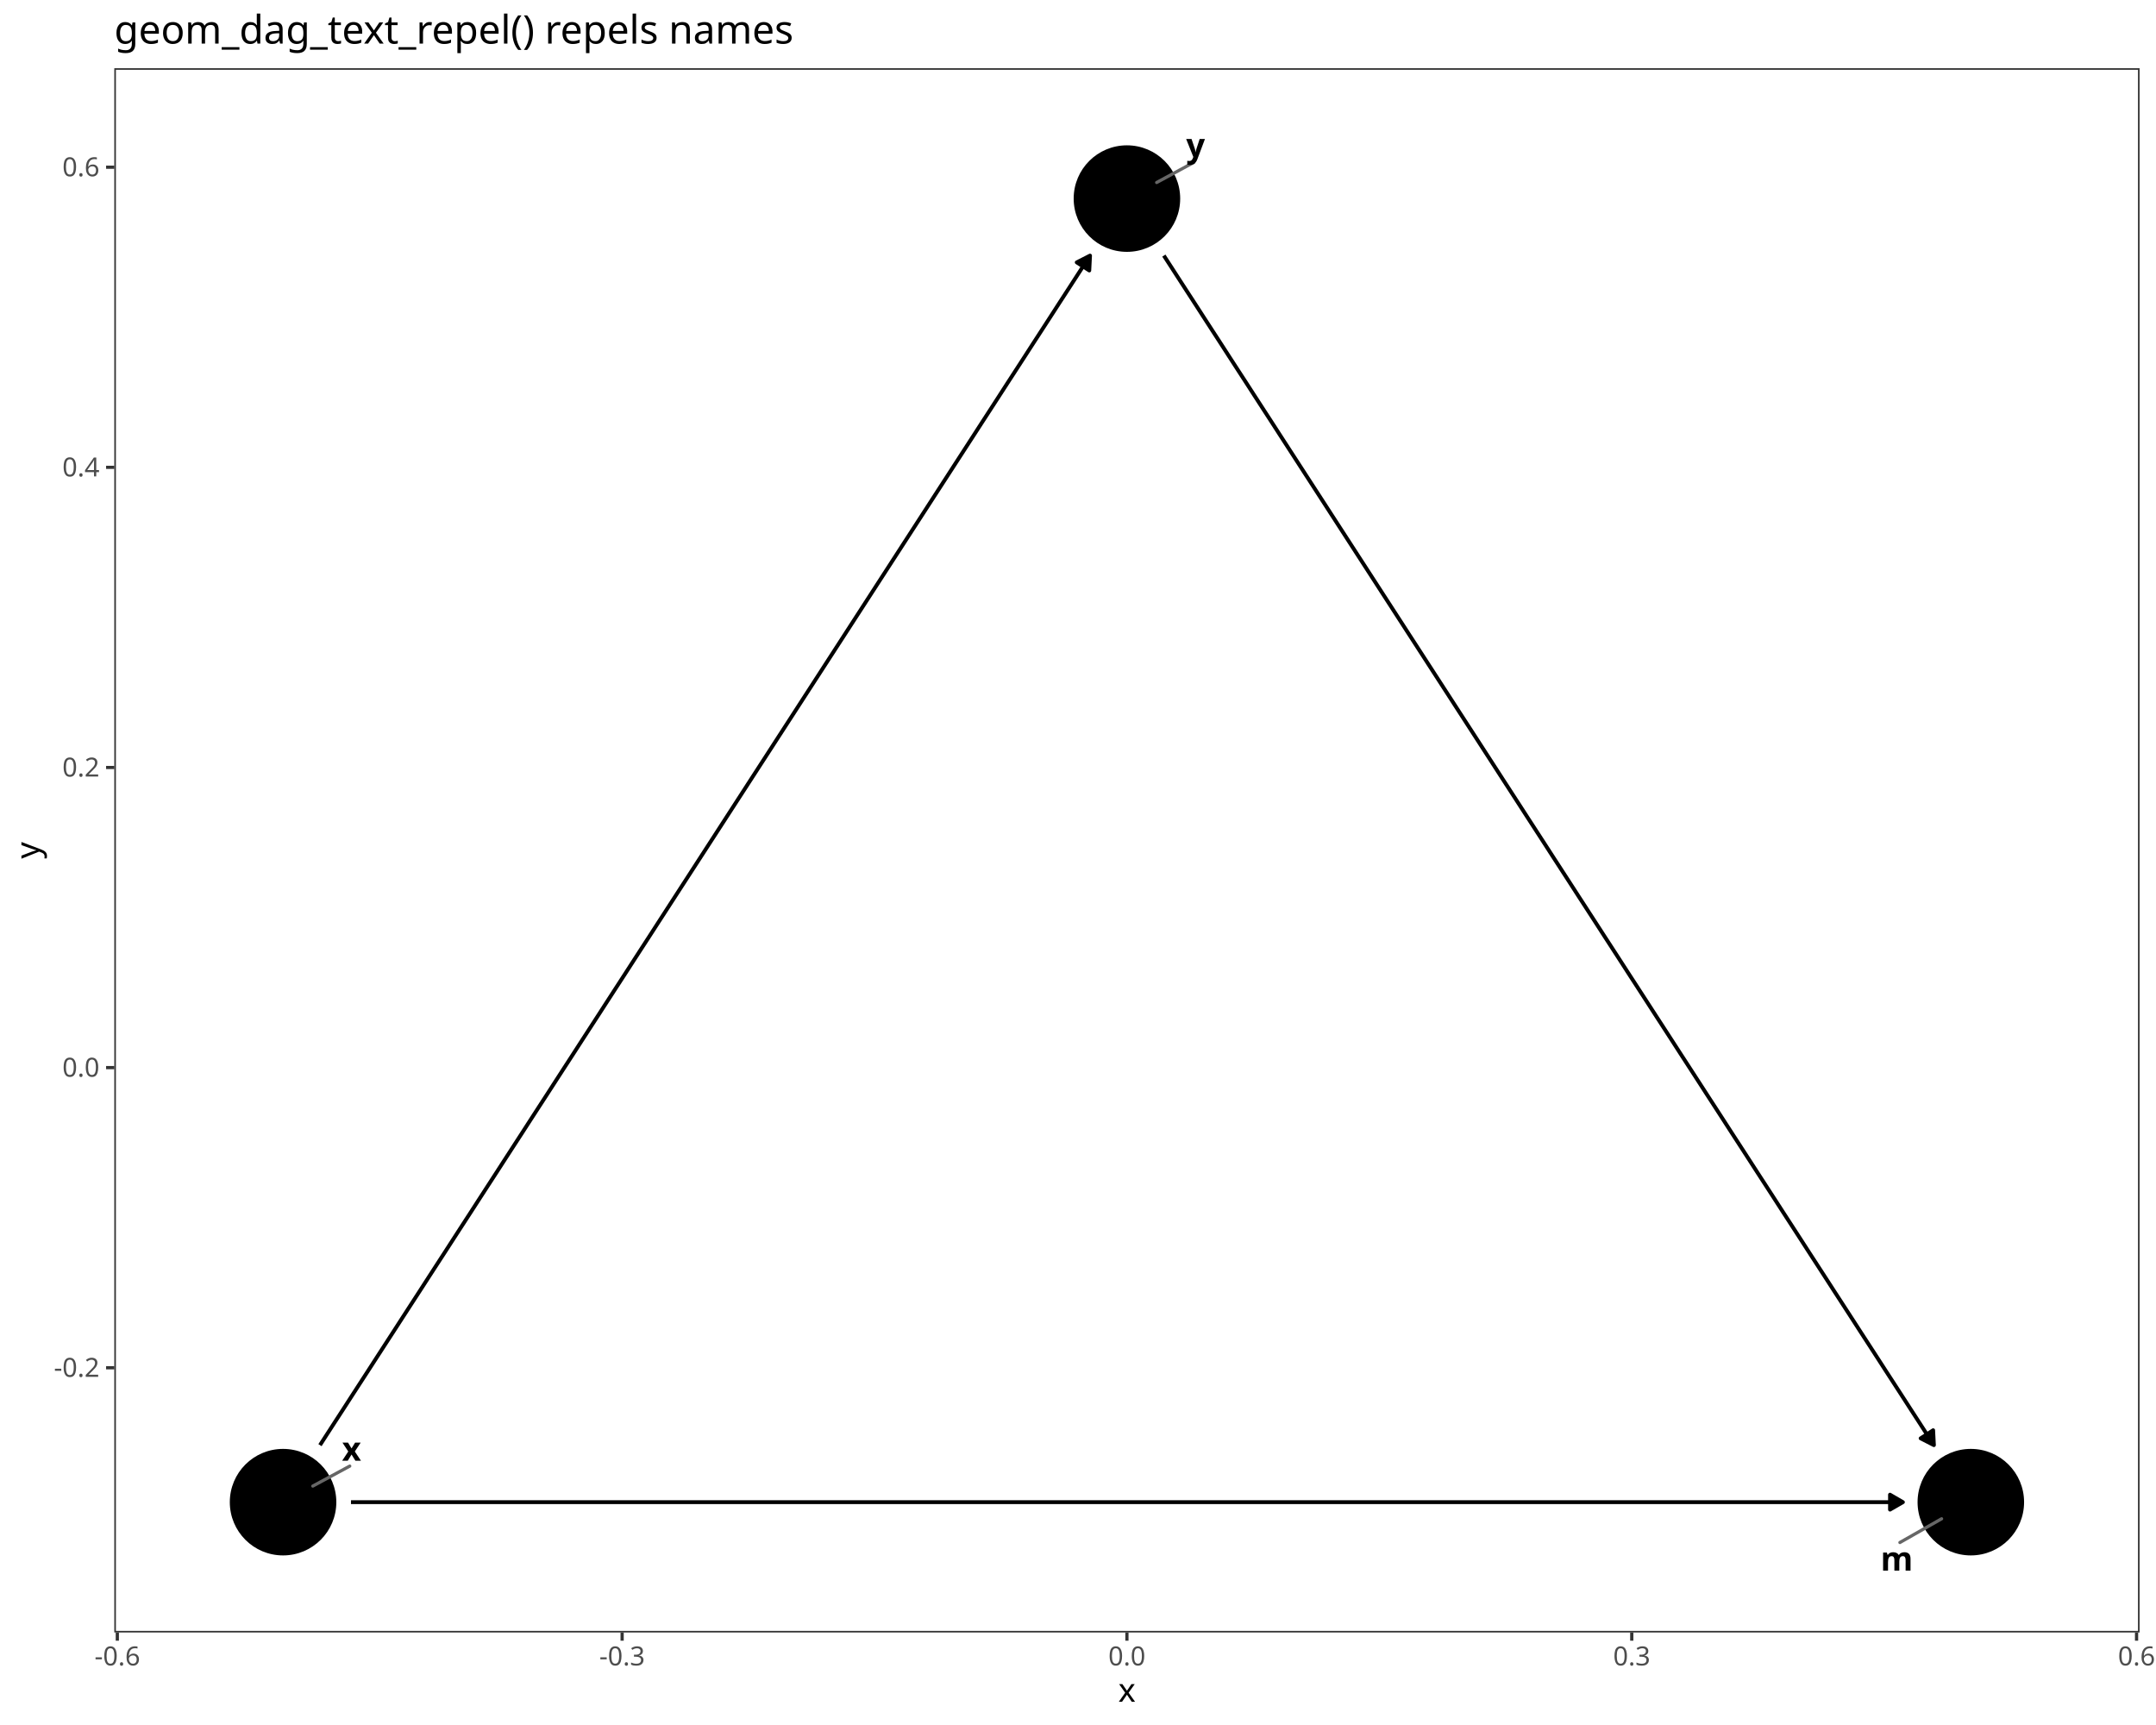
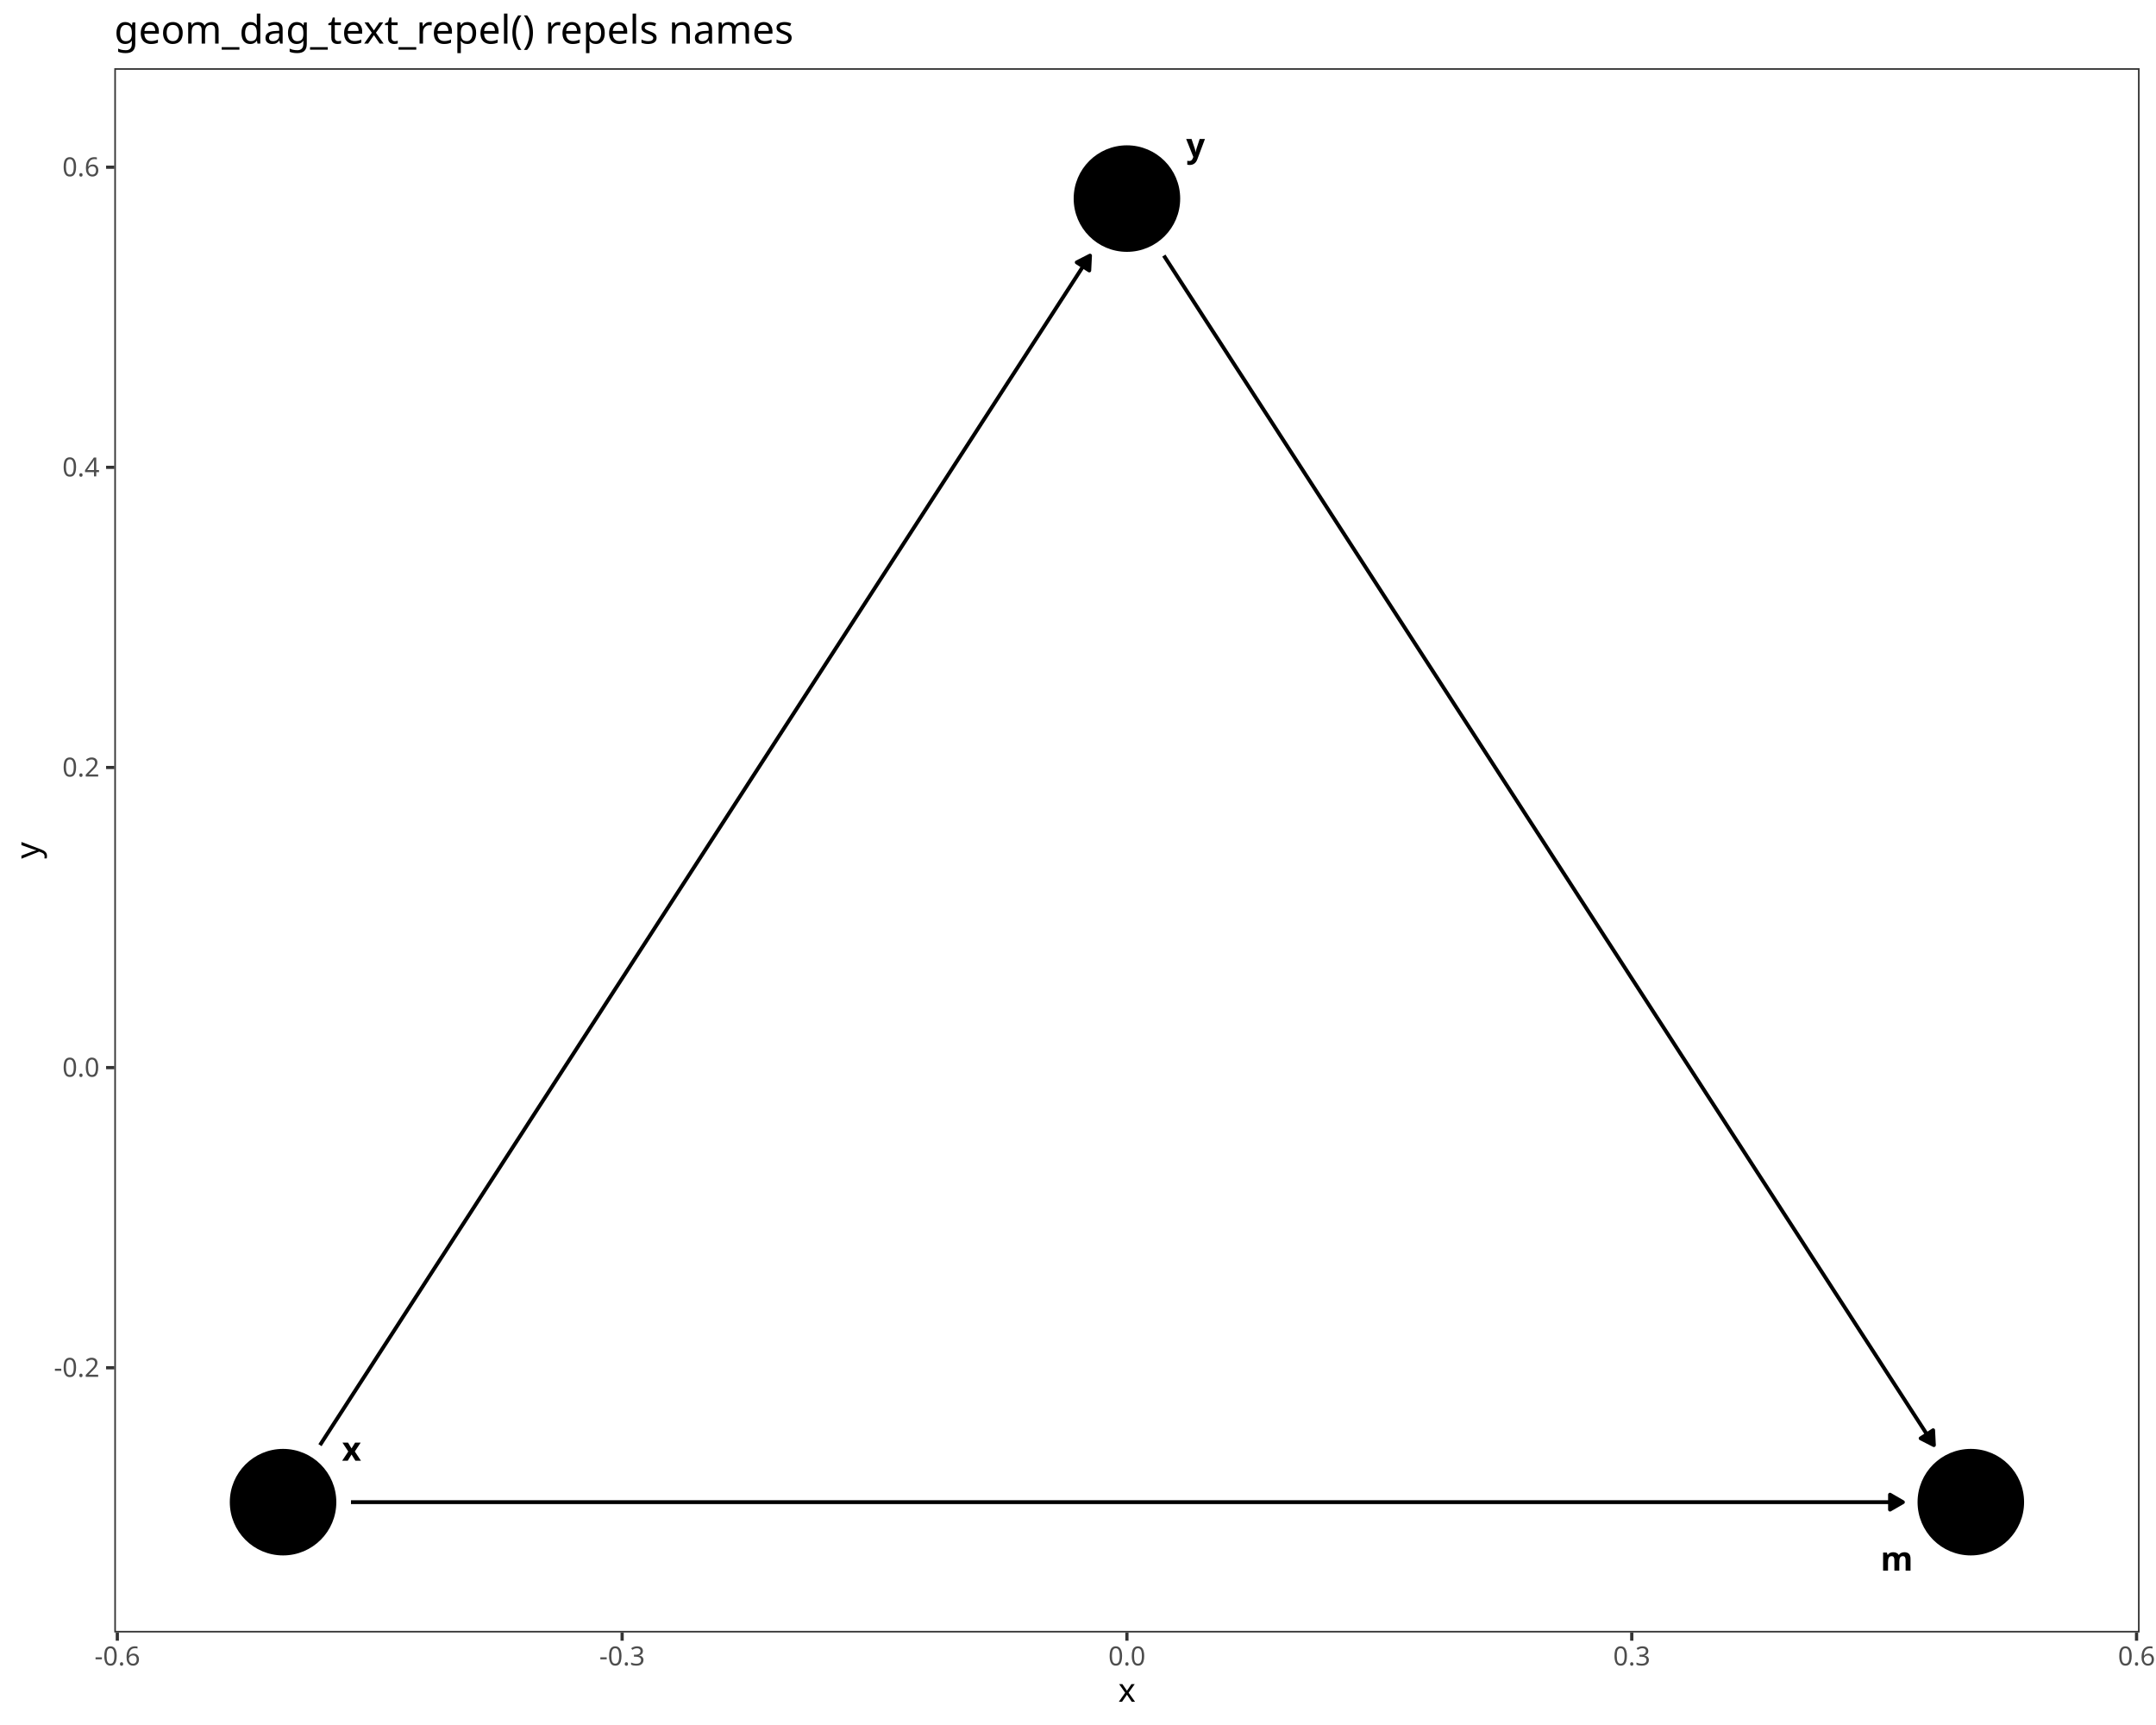
<svg xmlns="http://www.w3.org/2000/svg" class="svglite" data-engine-version="2.0" width="720.00pt" height="576.00pt" viewBox="0 0 720.00 576.00">
  <defs>
    <style type="text/css">
    .svglite line, .svglite polyline, .svglite polygon, .svglite path, .svglite rect, .svglite circle {
      fill: none;
      stroke: #000000;
      stroke-linecap: round;
      stroke-linejoin: round;
      stroke-miterlimit: 10.00;
    }
  </style>
  </defs>
  <rect width="100%" height="100%" style="stroke: none; fill: #FFFFFF;" />
  <defs>
    <clipPath id="cpMC4wMHw3MjAuMDB8MC4wMHw1NzYuMDA=">
      <rect x="0.00" y="0.00" width="720.00" height="576.00" />
    </clipPath>
  </defs>
  <g clip-path="url(#cpMC4wMHw3MjAuMDB8MC4wMHw1NzYuMDA=)">
    <rect x="0.00" y="0.00" width="720.00" height="576.00" style="stroke-width: 1.07; stroke: #FFFFFF; fill: #FFFFFF;" />
  </g>
  <defs>
    <clipPath id="cpMzguMTd8NzE0LjUyfDIyLjc4fDU0NS4xMQ==">
      <rect x="38.17" y="22.78" width="676.35" height="522.33" />
    </clipPath>
  </defs>
  <g clip-path="url(#cpMzguMTd8NzE0LjUyfDIyLjc4fDU0NS4xMQ==)">
    <rect x="38.17" y="22.78" width="676.35" height="522.33" style="stroke-width: 1.07; stroke: none; fill: #FFFFFF;" />
    <polyline points="117.21,501.59 117.30,501.59 123.00,501.59 128.69,501.59 134.38,501.59 140.08,501.59 145.77,501.59 151.46,501.59 157.16,501.59 162.85,501.59 168.54,501.59 174.24,501.59 179.93,501.59 185.62,501.59 191.32,501.59 197.01,501.59 202.70,501.59 208.40,501.59 214.09,501.59 219.78,501.59 225.47,501.59 231.17,501.59 236.86,501.59 242.55,501.59 248.25,501.59 253.94,501.59 259.63,501.59 265.33,501.59 271.02,501.59 276.71,501.59 282.41,501.59 288.10,501.59 293.79,501.59 299.49,501.59 305.18,501.59 310.87,501.59 316.57,501.59 322.26,501.59 327.95,501.59 333.65,501.59 339.34,501.59 345.03,501.59 350.73,501.59 356.42,501.59 362.11,501.59 367.80,501.59 373.50,501.59 379.19,501.59 384.88,501.59 390.58,501.59 396.27,501.59 401.96,501.59 407.66,501.59 413.35,501.59 419.04,501.59 424.74,501.59 430.43,501.59 436.12,501.59 441.82,501.59 447.51,501.59 453.20,501.59 458.90,501.59 464.59,501.59 470.28,501.59 475.98,501.59 481.67,501.59 487.36,501.59 493.06,501.59 498.75,501.59 504.44,501.59 510.13,501.59 515.83,501.59 521.52,501.59 527.21,501.59 532.91,501.59 538.60,501.59 544.29,501.59 549.99,501.59 555.68,501.59 561.37,501.59 567.07,501.59 572.76,501.59 578.45,501.59 584.15,501.59 589.84,501.59 595.53,501.59 601.23,501.59 606.92,501.59 612.61,501.59 618.31,501.59 624.00,501.59 629.69,501.59 635.39,501.59 635.48,501.59 " style="stroke-width: 1.28; stroke-linecap: butt;" />
    <polygon points="631.17,504.08 635.48,501.59 631.17,499.09 " style="stroke-width: 1.28; stroke-linecap: butt; fill: #000000;" />
    <polyline points="106.86,482.55 108.76,479.60 111.61,475.20 114.46,470.81 117.30,466.41 120.15,462.01 123.00,457.62 125.84,453.22 128.69,448.82 131.54,444.43 134.38,440.03 137.23,435.63 140.08,431.24 142.92,426.84 145.77,422.44 148.62,418.05 151.46,413.65 154.31,409.25 157.16,404.86 160.00,400.46 162.85,396.06 165.70,391.67 168.54,387.27 171.39,382.87 174.24,378.48 177.08,374.08 179.93,369.68 182.78,365.29 185.62,360.89 188.47,356.49 191.32,352.10 194.16,347.70 197.01,343.30 199.86,338.91 202.70,334.51 205.55,330.11 208.40,325.72 211.24,321.32 214.09,316.92 216.94,312.53 219.78,308.13 222.63,303.73 225.47,299.34 228.32,294.94 231.17,290.54 234.01,286.15 236.86,281.75 239.71,277.35 242.55,272.96 245.40,268.56 248.25,264.16 251.09,259.77 253.94,255.37 256.79,250.97 259.63,246.58 262.48,242.18 265.33,237.78 268.17,233.39 271.02,228.99 273.87,224.59 276.71,220.20 279.56,215.80 282.41,211.40 285.25,207.01 288.10,202.61 290.95,198.21 293.79,193.82 296.64,189.42 299.49,185.02 302.33,180.63 305.18,176.23 308.03,171.83 310.87,167.44 313.72,163.04 316.57,158.64 319.41,154.25 322.26,149.85 325.11,145.45 327.95,141.05 330.80,136.66 333.65,132.26 336.49,127.86 339.34,123.47 342.19,119.07 345.03,114.67 347.88,110.28 350.73,105.88 353.57,101.48 356.42,97.09 359.27,92.69 362.11,88.29 364.02,85.35 " style="stroke-width: 1.28; stroke-linecap: butt;" />
    <polygon points="363.77,90.32 364.02,85.35 359.58,87.61 " style="stroke-width: 1.28; stroke-linecap: butt; fill: #000000;" />
    <polyline points="388.67,85.35 390.58,88.29 393.42,92.69 396.27,97.09 399.12,101.48 401.96,105.88 404.81,110.28 407.66,114.67 410.50,119.07 413.35,123.47 416.20,127.86 419.04,132.26 421.89,136.66 424.74,141.05 427.58,145.45 430.43,149.85 433.28,154.25 436.12,158.64 438.97,163.04 441.82,167.44 444.66,171.83 447.51,176.23 450.36,180.63 453.20,185.02 456.05,189.42 458.90,193.82 461.74,198.21 464.59,202.61 467.44,207.01 470.28,211.40 473.13,215.80 475.98,220.20 478.82,224.59 481.67,228.99 484.52,233.39 487.36,237.78 490.21,242.18 493.06,246.58 495.90,250.97 498.75,255.37 501.59,259.77 504.44,264.16 507.29,268.56 510.13,272.96 512.98,277.35 515.83,281.75 518.67,286.15 521.52,290.54 524.37,294.94 527.21,299.34 530.06,303.73 532.91,308.13 535.75,312.53 538.60,316.92 541.45,321.32 544.29,325.72 547.14,330.11 549.99,334.51 552.83,338.91 555.68,343.30 558.53,347.70 561.37,352.10 564.22,356.49 567.07,360.89 569.91,365.29 572.76,369.68 575.61,374.08 578.45,378.48 581.30,382.87 584.15,387.27 586.99,391.67 589.84,396.06 592.69,400.46 595.53,404.86 598.38,409.25 601.23,413.65 604.07,418.05 606.92,422.44 609.77,426.84 612.61,431.24 615.46,435.63 618.31,440.03 621.15,444.43 624.00,448.82 626.85,453.22 629.69,457.62 632.54,462.01 635.39,466.41 638.23,470.81 641.08,475.20 643.92,479.60 645.83,482.55 " style="stroke-width: 1.28; stroke-linecap: butt;" />
    <polygon points="641.40,480.28 645.83,482.55 645.58,477.57 " style="stroke-width: 1.28; stroke-linecap: butt; fill: #000000;" />
    <circle cx="658.16" cy="501.59" r="17.43" style="stroke-width: 0.71; fill: #000000;" />
    <circle cx="94.53" cy="501.59" r="17.43" style="stroke-width: 0.71; fill: #000000;" />
    <circle cx="376.34" cy="66.31" r="17.43" style="stroke-width: 0.71; fill: #000000;" />
-     <line x1="634.48" y1="515.06" x2="648.40" y2="507.14" style="stroke-width: 1.07; stroke: #666666;" />
-     <line x1="116.80" y1="489.55" x2="104.46" y2="496.22" style="stroke-width: 1.07; stroke: #666666;" />
-     <line x1="398.66" y1="54.23" x2="386.27" y2="60.94" style="stroke-width: 1.07; stroke: #666666;" />
    <text x="633.43" y="524.45" text-anchor="middle" style="font-size: 11.04px; font-weight: bold; font-family: sans;" textLength="9.20px" lengthAdjust="spacingAndGlyphs">m</text>
    <text x="117.40" y="487.75" text-anchor="middle" style="font-size: 11.04px; font-weight: bold; font-family: sans;" textLength="5.52px" lengthAdjust="spacingAndGlyphs">x</text>
    <text x="399.26" y="52.43" text-anchor="middle" style="font-size: 11.04px; font-weight: bold; font-family: sans;" textLength="5.52px" lengthAdjust="spacingAndGlyphs">y</text>
    <rect x="38.17" y="22.78" width="676.35" height="522.33" style="stroke-width: 1.07; stroke: #333333;" />
  </g>
  <g clip-path="url(#cpMC4wMHw3MjAuMDB8MC4wMHw1NzYuMDA=)">
    <text x="33.24" y="459.74" text-anchor="end" style="font-size: 8.80px; fill: #4D4D4D; font-family: sans;" textLength="15.16px" lengthAdjust="spacingAndGlyphs">-0.2</text>
    <text x="33.24" y="359.52" text-anchor="end" style="font-size: 8.80px; fill: #4D4D4D; font-family: sans;" textLength="12.23px" lengthAdjust="spacingAndGlyphs">0.0</text>
    <text x="33.24" y="259.30" text-anchor="end" style="font-size: 8.80px; fill: #4D4D4D; font-family: sans;" textLength="12.23px" lengthAdjust="spacingAndGlyphs">0.2</text>
    <text x="33.24" y="159.08" text-anchor="end" style="font-size: 8.80px; fill: #4D4D4D; font-family: sans;" textLength="12.23px" lengthAdjust="spacingAndGlyphs">0.4</text>
    <text x="33.24" y="58.86" text-anchor="end" style="font-size: 8.80px; fill: #4D4D4D; font-family: sans;" textLength="12.23px" lengthAdjust="spacingAndGlyphs">0.6</text>
    <polyline points="35.43,456.71 38.17,456.71 " style="stroke-width: 1.07; stroke: #333333; stroke-linecap: butt;" />
    <polyline points="35.43,356.49 38.17,356.49 " style="stroke-width: 1.07; stroke: #333333; stroke-linecap: butt;" />
    <polyline points="35.43,256.27 38.17,256.27 " style="stroke-width: 1.07; stroke: #333333; stroke-linecap: butt;" />
    <polyline points="35.43,156.05 38.17,156.05 " style="stroke-width: 1.07; stroke: #333333; stroke-linecap: butt;" />
    <polyline points="35.43,55.83 38.17,55.83 " style="stroke-width: 1.07; stroke: #333333; stroke-linecap: butt;" />
    <polyline points="39.18,547.85 39.18,545.11 " style="stroke-width: 1.07; stroke: #333333; stroke-linecap: butt;" />
    <polyline points="207.76,547.85 207.76,545.11 " style="stroke-width: 1.07; stroke: #333333; stroke-linecap: butt;" />
    <polyline points="376.34,547.85 376.34,545.11 " style="stroke-width: 1.07; stroke: #333333; stroke-linecap: butt;" />
    <polyline points="544.93,547.85 544.93,545.11 " style="stroke-width: 1.07; stroke: #333333; stroke-linecap: butt;" />
    <polyline points="713.51,547.85 713.51,545.11 " style="stroke-width: 1.07; stroke: #333333; stroke-linecap: butt;" />
    <text x="39.18" y="556.10" text-anchor="middle" style="font-size: 8.80px; fill: #4D4D4D; font-family: sans;" textLength="15.16px" lengthAdjust="spacingAndGlyphs">-0.6</text>
    <text x="207.76" y="556.10" text-anchor="middle" style="font-size: 8.80px; fill: #4D4D4D; font-family: sans;" textLength="15.16px" lengthAdjust="spacingAndGlyphs">-0.3</text>
    <text x="376.34" y="556.10" text-anchor="middle" style="font-size: 8.80px; fill: #4D4D4D; font-family: sans;" textLength="12.23px" lengthAdjust="spacingAndGlyphs">0.0</text>
    <text x="544.93" y="556.10" text-anchor="middle" style="font-size: 8.80px; fill: #4D4D4D; font-family: sans;" textLength="12.23px" lengthAdjust="spacingAndGlyphs">0.3</text>
    <text x="713.51" y="556.10" text-anchor="middle" style="font-size: 8.80px; fill: #4D4D4D; font-family: sans;" textLength="12.23px" lengthAdjust="spacingAndGlyphs">0.6</text>
    <text x="376.34" y="568.24" text-anchor="middle" style="font-size: 11.00px; font-family: sans;" textLength="5.50px" lengthAdjust="spacingAndGlyphs">x</text>
    <text transform="translate(13.05,283.95) rotate(-90)" text-anchor="middle" style="font-size: 11.00px; font-family: sans;" textLength="5.50px" lengthAdjust="spacingAndGlyphs">y</text>
    <text x="38.17" y="14.56" style="font-size: 13.20px; font-family: sans;" textLength="219.42px" lengthAdjust="spacingAndGlyphs">geom_dag_text_repel() repels names</text>
  </g>
</svg>
